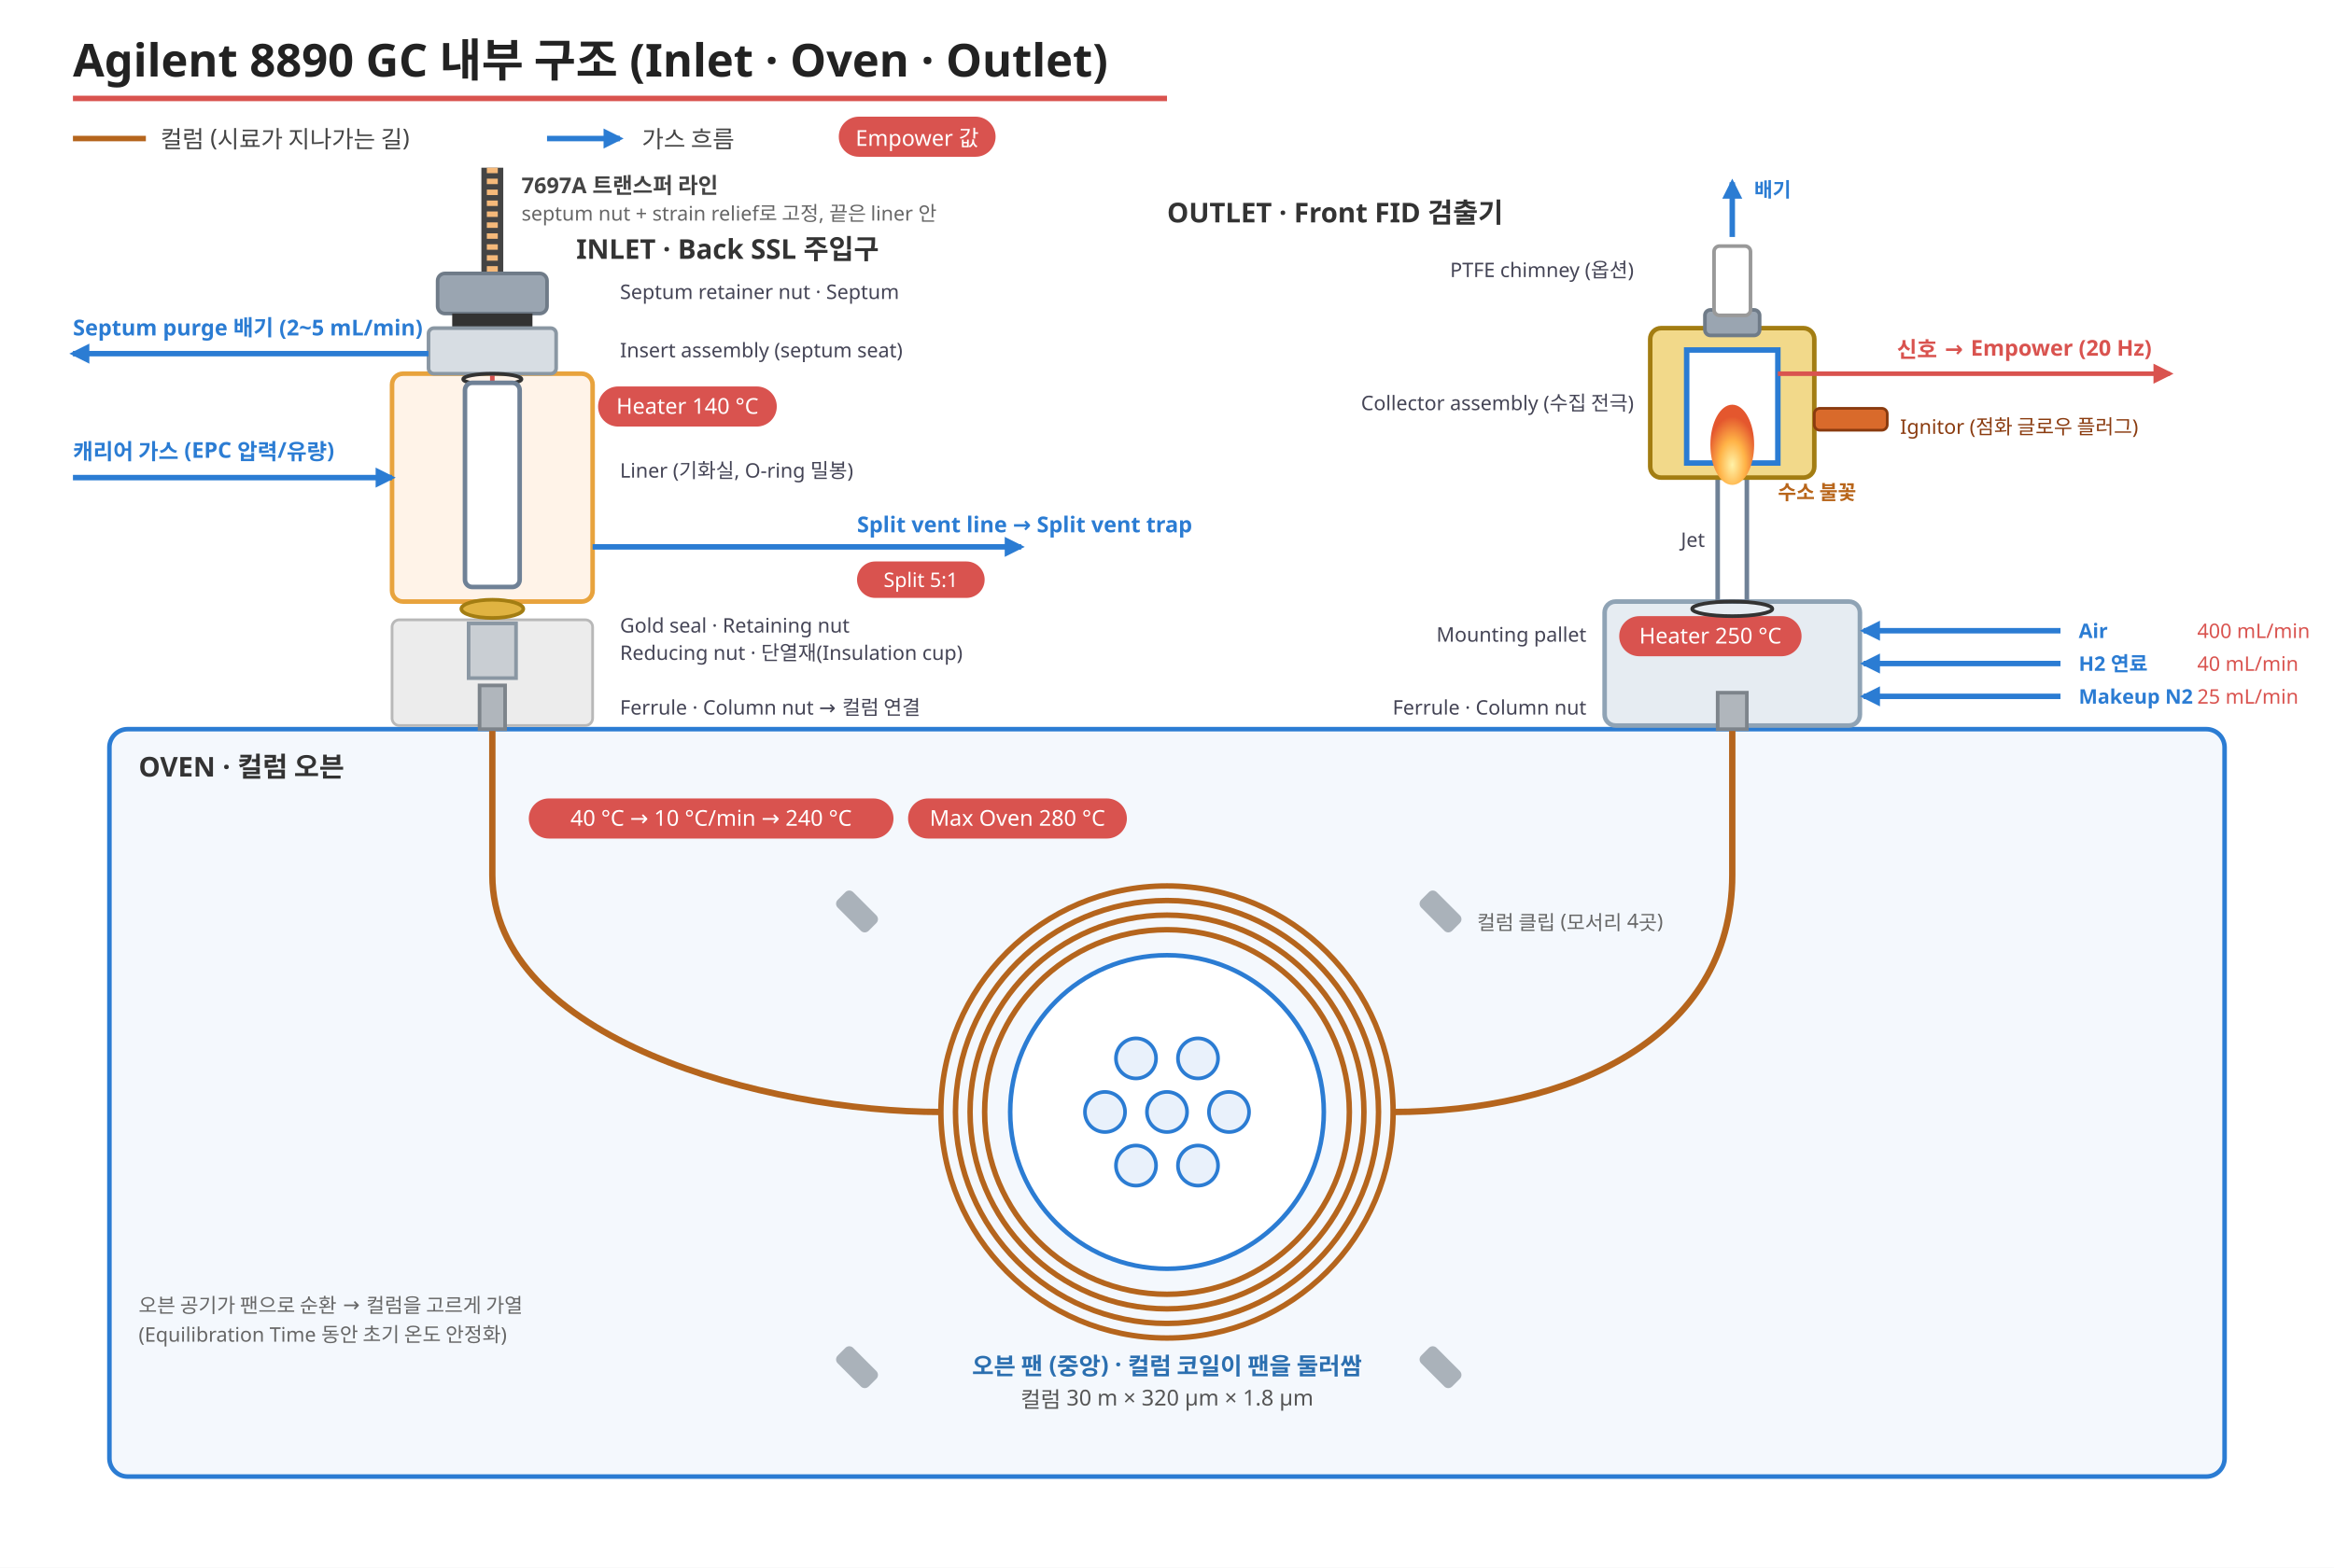
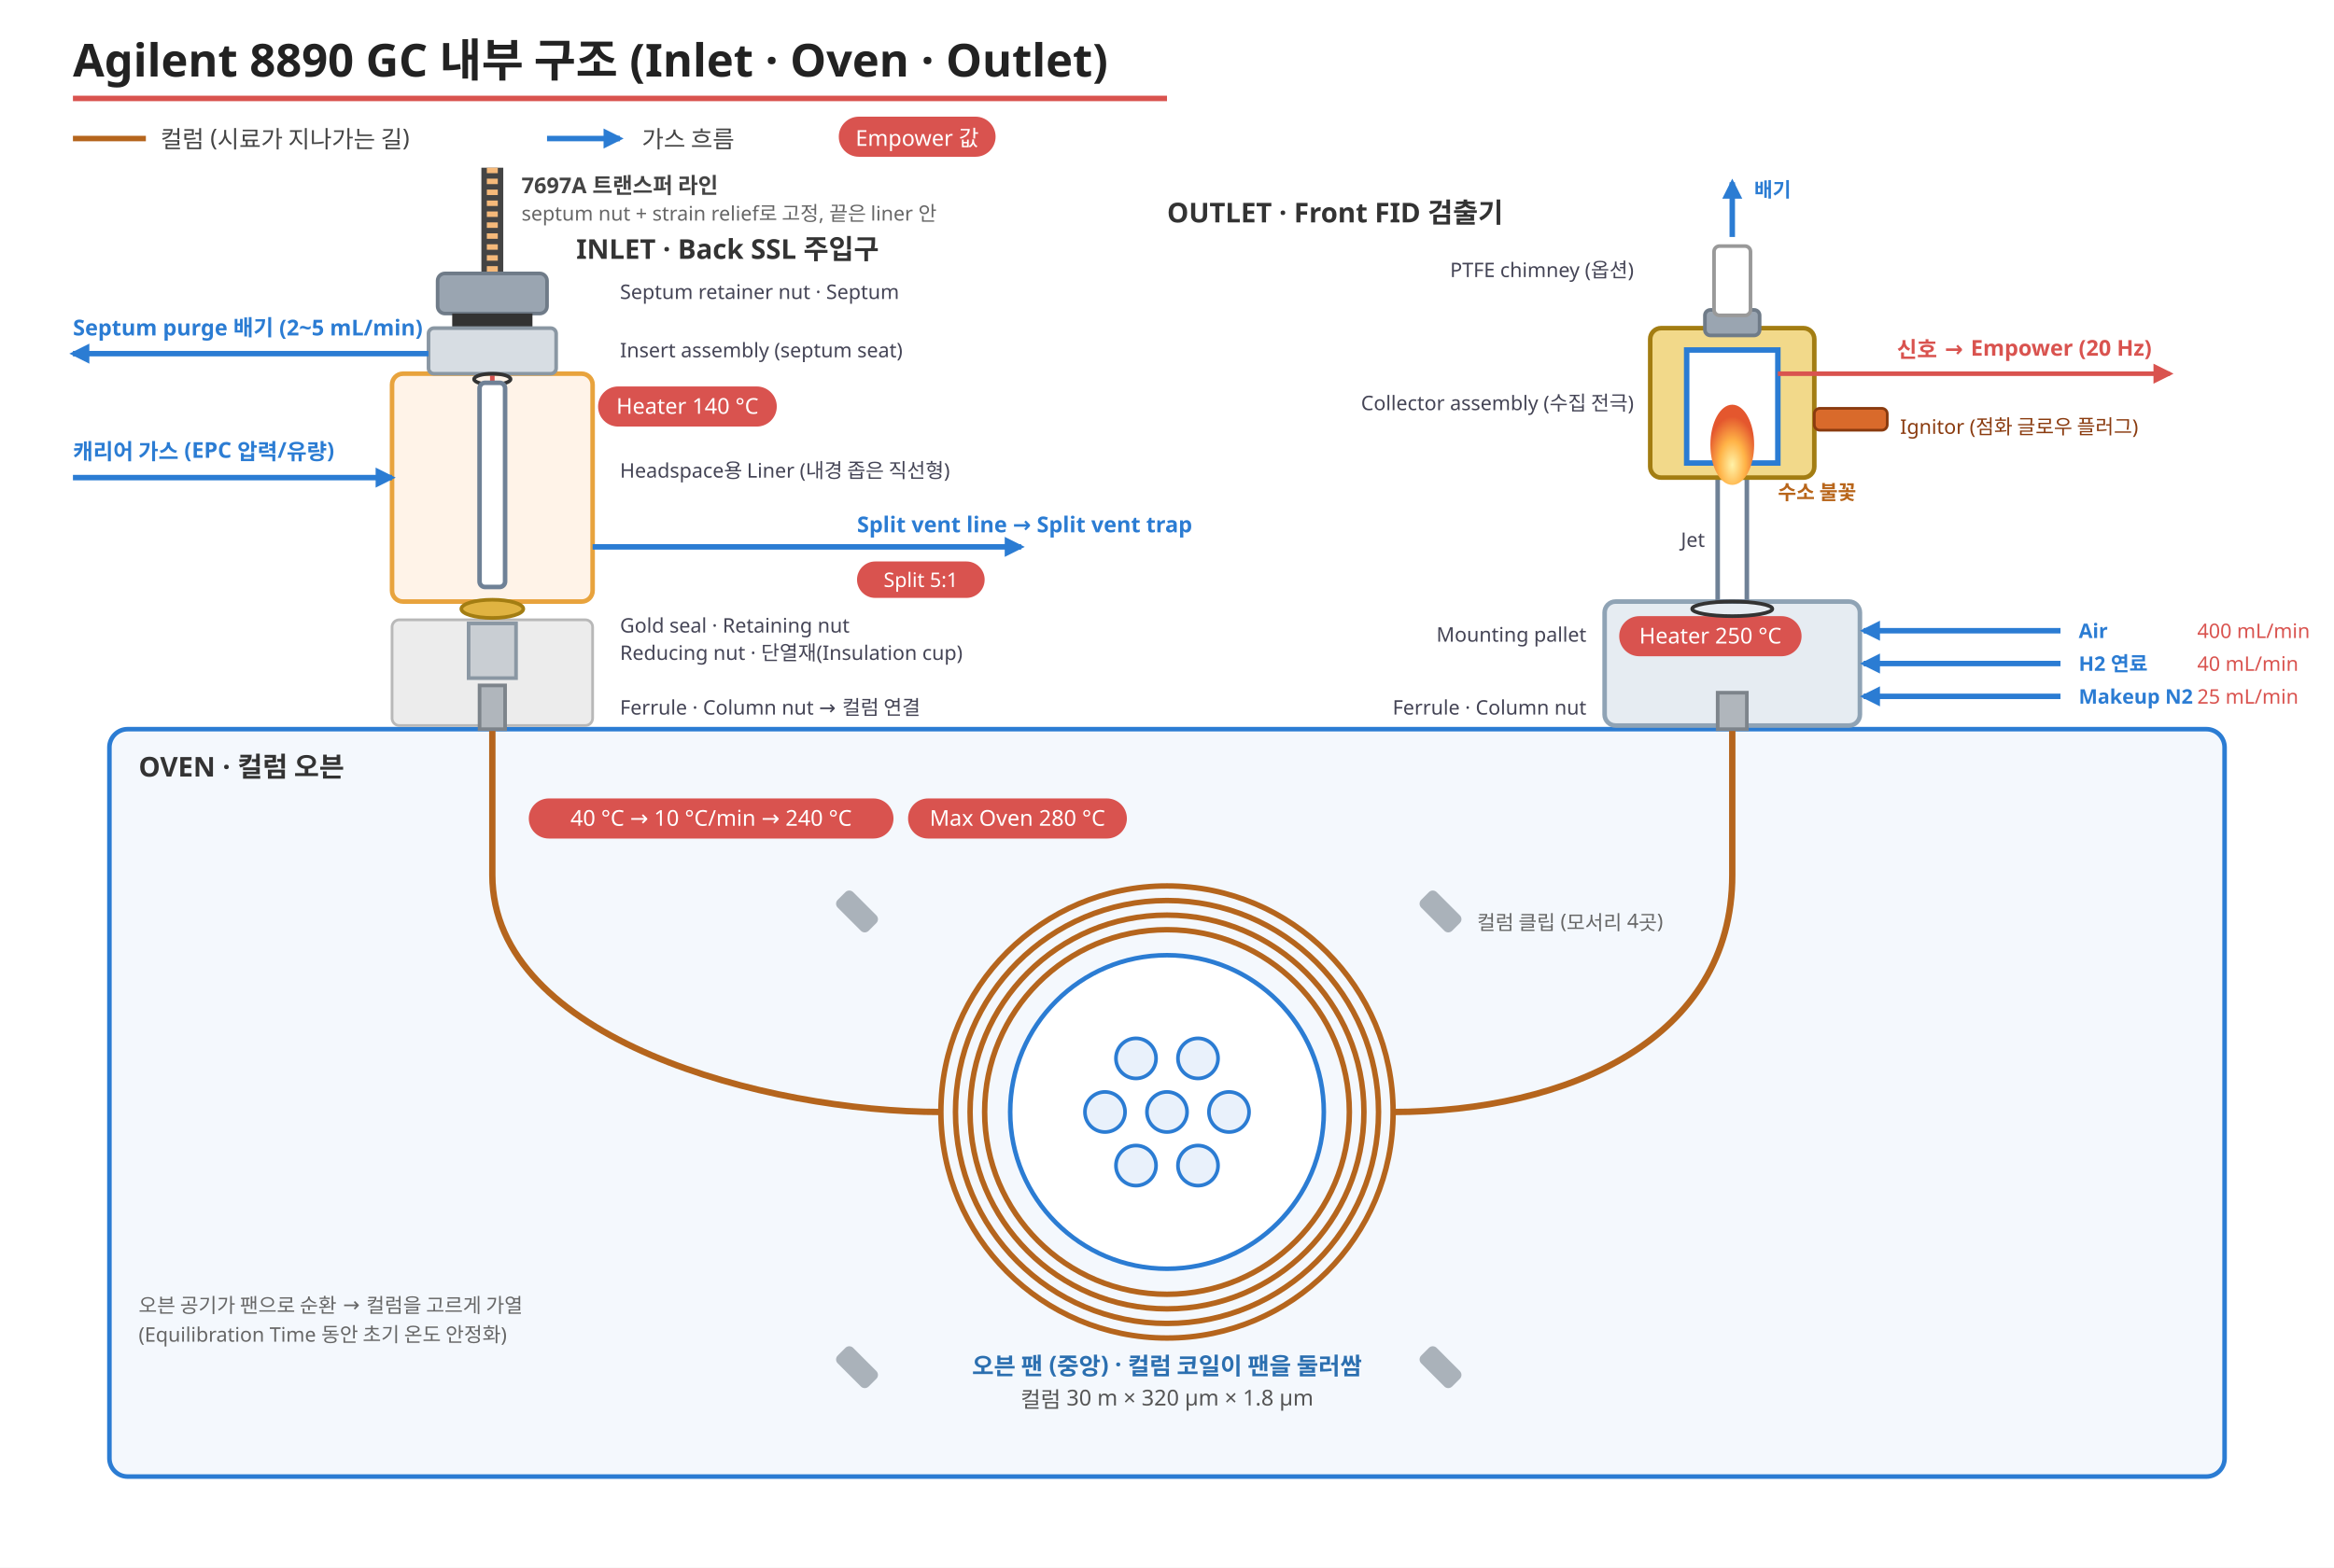
<svg xmlns="http://www.w3.org/2000/svg" width="1280" height="860" viewBox="0 0 1280 860" font-family="'WenQuanYi Zen Hei','Malgun Gothic',sans-serif">
  <defs>
    <marker id="aB" markerWidth="11" markerHeight="11" refX="9" refY="5.5" orient="auto" markerUnits="userSpaceOnUse">
      <path d="M0,0 L11,5.5 L0,11 z" fill="#2b7cd3" />
    </marker>
    <marker id="aR" markerWidth="11" markerHeight="11" refX="9" refY="5.5" orient="auto" markerUnits="userSpaceOnUse">
      <path d="M0,0 L11,5.5 L0,11 z" fill="#d9534f" />
    </marker>
    <radialGradient id="fl" cx="50%" cy="75%" r="60%">
      <stop offset="0" stop-color="#fff2a8" />
      <stop offset=".5" stop-color="#ffb347" />
      <stop offset="1" stop-color="#e4572e" />
    </radialGradient>
  </defs>
  <rect width="1280" height="860" fill="#fff" />
  <text x="40" y="42" font-size="25" font-weight="bold" fill="#222">Agilent 8890 GC 내부 구조 (Inlet · Oven · Outlet)</text>
  <line x1="40" y1="54" x2="640" y2="54" stroke="#d9534f" stroke-width="3" />
  <g font-size="13" fill="#444">
    <line x1="40" y1="76" x2="80" y2="76" stroke="#b5651d" stroke-width="3" />
    <text x="88" y="81">컬럼 (시료가 지나가는 길)</text>
    <line x1="300" y1="76" x2="340" y2="76" stroke="#2b7cd3" stroke-width="3" marker-end="url(#aB)" />
    <text x="352" y="81">가스 흐름</text>
    <rect x="460" y="64" width="86" height="22" rx="11" fill="#d9534f" />
    <text x="503" y="80" fill="#fff" text-anchor="middle" font-size="12">Empower 값</text>
  </g>
  <text x="60" y="428" font-size="0"> </text>
  <rect x="60" y="400" width="1160" height="410" rx="10" fill="#f4f8fd" stroke="#2b7cd3" stroke-width="2.5" />
  <text x="76" y="426" font-size="15" font-weight="bold" fill="#333">OVEN · 컬럼 오븐</text>
  <rect x="290" y="438" width="200" height="22" rx="11" fill="#d9534f" />
  <text x="390" y="453" fill="#fff" text-anchor="middle" font-size="12">40 °C → 10 °C/min → 240 °C</text>
  <rect x="498" y="438" width="120" height="22" rx="11" fill="#d9534f" />
  <text x="558" y="453" fill="#fff" text-anchor="middle" font-size="12">Max Oven 280 °C</text>
  <circle cx="640" cy="610" r="100" fill="none" stroke="#b5651d" stroke-width="3" />
  <circle cx="640" cy="610" r="108" fill="none" stroke="#b5651d" stroke-width="3" />
  <circle cx="640" cy="610" r="116" fill="none" stroke="#b5651d" stroke-width="3" />
  <circle cx="640" cy="610" r="124" fill="none" stroke="#b5651d" stroke-width="3" />
  <circle cx="640" cy="610" r="86" fill="#fff" stroke="#2b7cd3" stroke-width="2.5" />
  <circle cx="640.0" cy="610.0" r="11" fill="#e9f1fb" stroke="#2b7cd3" stroke-width="2" />
  <circle cx="674.0" cy="610.0" r="11" fill="#e9f1fb" stroke="#2b7cd3" stroke-width="2" />
  <circle cx="657.0" cy="639.4" r="11" fill="#e9f1fb" stroke="#2b7cd3" stroke-width="2" />
  <circle cx="623.0" cy="639.4" r="11" fill="#e9f1fb" stroke="#2b7cd3" stroke-width="2" />
  <circle cx="606.0" cy="610.0" r="11" fill="#e9f1fb" stroke="#2b7cd3" stroke-width="2" />
  <circle cx="623.0" cy="580.6" r="11" fill="#e9f1fb" stroke="#2b7cd3" stroke-width="2" />
  <circle cx="657.0" cy="580.6" r="11" fill="#e9f1fb" stroke="#2b7cd3" stroke-width="2" />
  <text x="640" y="754" text-anchor="middle" font-size="13" font-weight="bold" fill="#2b6fb0">오븐 팬 (중앙) · 컬럼 코일이 팬을 둘러쌈</text>
  <text x="640" y="772" text-anchor="middle" font-size="12" fill="#555">컬럼 30 m × 320 µm × 1.8 µm</text>
  <rect x="458" y="494" width="24" height="12" rx="3" fill="#aab2ba" transform="rotate(45 470 500)" />
  <rect x="778" y="494" width="24" height="12" rx="3" fill="#aab2ba" transform="rotate(45 790 500)" />
  <rect x="458" y="744" width="24" height="12" rx="3" fill="#aab2ba" transform="rotate(45 470 750)" />
  <rect x="778" y="744" width="24" height="12" rx="3" fill="#aab2ba" transform="rotate(45 790 750)" />
  <text x="810" y="510" font-size="11" fill="#666">컬럼 클립 (모서리 4곳)</text>
  <text x="76" y="720" font-size="11" fill="#666">오븐 공기가 팬으로 순환 → 컬럼을 고르게 가열</text>
  <text x="76" y="736" font-size="11" fill="#666">(Equilibration Time 동안 초기 온도 안정화)</text>
  <path d="M270,400 L270,480 C270,570 420,610 516,610" fill="none" stroke="#b5651d" stroke-width="3.5" />
  <path d="M764,610 C860,610 950,570 950,480 L950,400" fill="none" stroke="#b5651d" stroke-width="3.5" />
  <text x="316" y="142" font-size="15" font-weight="bold" fill="#333">INLET · Back SSL 주입구</text>
  <rect x="215" y="205" width="110" height="125" rx="6" fill="#fff3e8" stroke="#e8a33d" stroke-width="2.5" />
  <rect x="328" y="212" width="98" height="22" rx="11" fill="#d9534f" />
  <text x="377" y="227" fill="#fff" text-anchor="middle" font-size="12">Heater 140 °C</text>
  <rect x="215" y="340" width="110" height="58" rx="4" fill="#ececec" stroke="#b8b8b8" stroke-width="1.5" />
  <line x1="270" y1="92" x2="270" y2="172" stroke="#444" stroke-width="12" />
  <line x1="270" y1="92" x2="270" y2="172" stroke="#f5b97a" stroke-width="6" stroke-dasharray="3 3" />
  <line x1="270" y1="172" x2="270" y2="250" stroke="#d9534f" stroke-width="2.5" />
  <text x="286" y="106" font-size="12" fill="#444" font-weight="bold">7697A 트랜스퍼 라인</text>
  <text x="286" y="121" font-size="11" fill="#666">septum nut + strain relief로 고정, 끝은 liner 안</text>
  <rect x="240" y="150" width="60" height="22" rx="4" fill="#9aa5b1" stroke="#6f7b88" stroke-width="2" />
  <rect x="248" y="172" width="44" height="8" fill="#333" />
  <rect x="235" y="180" width="70" height="25" rx="3" fill="#d7dde3" stroke="#8a97a3" stroke-width="2" />
-   <ellipse cx="270" cy="208" rx="16" ry="3" fill="none" stroke="#333" stroke-width="2" />
-   <rect x="255" y="210" width="30" height="112" rx="4" fill="#fff" stroke="#6f8196" stroke-width="2.5" />
+   <ellipse cx="270" cy="208" rx="10" ry="3" fill="none" stroke="#333" stroke-width="2" />
+   <rect x="263" y="210" width="14" height="112" rx="3" fill="#fff" stroke="#6f8196" stroke-width="2.5" />
  <ellipse cx="270" cy="334" rx="17" ry="5" fill="#e0b341" stroke="#a37d12" stroke-width="2" />
  <rect x="257" y="342" width="26" height="30" fill="#c9ced3" stroke="#8a97a3" stroke-width="2" />
  <rect x="263" y="376" width="14" height="24" fill="#b0b6bc" stroke="#7d848b" stroke-width="2" />
  <g font-size="11" fill="#445">
    <text x="340" y="164">Septum retainer nut · Septum</text>
    <text x="340" y="196">Insert assembly (septum seat)</text>
-     <text x="340" y="262">Liner (기화실, O-ring 밀봉)</text>
+     <text x="340" y="262">Headspace용 Liner (내경 좁은 직선형)</text>
    <text x="340" y="347">Gold seal · Retaining nut</text>
    <text x="340" y="362">Reducing nut · 단열재(Insulation cup)</text>
    <text x="340" y="392">Ferrule · Column nut → 컬럼 연결</text>
  </g>
  <path d="M235,194 L40,194" fill="none" stroke="#2b7cd3" stroke-width="3" marker-end="url(#aB)" />
  <text x="40" y="184" font-size="12" fill="#2b7cd3" font-weight="bold">Septum purge 배기 (2~5 mL/min)</text>
  <path d="M40,262 L215,262" fill="none" stroke="#2b7cd3" stroke-width="3" marker-end="url(#aB)" />
  <text x="40" y="252" font-size="12" fill="#2b7cd3" font-weight="bold">캐리어 가스 (EPC 압력/유량)</text>
  <path d="M325,300 L560,300" fill="none" stroke="#2b7cd3" stroke-width="3" marker-end="url(#aB)" />
  <text x="470" y="292" font-size="12" fill="#2b7cd3" font-weight="bold">Split vent line → Split vent trap</text>
  <rect x="470" y="308" width="70" height="20" rx="10" fill="#d9534f" />
  <text x="505" y="322" fill="#fff" text-anchor="middle" font-size="11">Split 5:1</text>
  <text x="640" y="122" font-size="15" font-weight="bold" fill="#333">OUTLET · Front FID 검출기</text>
  <rect x="880" y="330" width="140" height="68" rx="6" fill="#e6ecf2" stroke="#8fa3b5" stroke-width="2.5" />
  <rect x="888" y="338" width="100" height="22" rx="11" fill="#d9534f" />
  <text x="938" y="353" fill="#fff" text-anchor="middle" font-size="12">Heater 250 °C</text>
  <rect x="942" y="262" width="16" height="68" fill="#fff" stroke="#6f8196" stroke-width="2.5" />
  <ellipse cx="950" cy="334" rx="22" ry="4" fill="none" stroke="#333" stroke-width="2" />
  <rect x="905" y="180" width="90" height="82" rx="6" fill="#f2d98a" stroke="#a37d12" stroke-width="2.5" />
  <rect x="925" y="192" width="50" height="62" fill="#fff" stroke="#2b7cd3" stroke-width="3" />
  <ellipse cx="950" cy="244" rx="12" ry="22" fill="url(#fl)" />
  <rect x="935" y="170" width="30" height="14" rx="3" fill="#9aa5b1" stroke="#6f7b88" stroke-width="2" />
  <rect x="940" y="135" width="20" height="38" rx="3" fill="#fff" stroke="#999" stroke-width="2" />
  <rect x="995" y="224" width="40" height="12" rx="3" fill="#d96a2b" stroke="#8a3b0f" stroke-width="1.5" />
  <rect x="942" y="380" width="16" height="20" fill="#b0b6bc" stroke="#7d848b" stroke-width="2" />
  <g font-size="11" fill="#445" text-anchor="end">
    <text x="896" y="152">PTFE chimney (옵션)</text>
    <text x="896" y="225">Collector assembly (수집 전극)</text>
    <text x="935" y="300">Jet</text>
    <text x="870" y="352">Mounting pallet</text>
    <text x="870" y="392">Ferrule · Column nut</text>
  </g>
  <text x="1042" y="238" font-size="11" fill="#8a3b0f">Ignitor (점화 글로우 플러그)</text>
  <text x="975" y="274" font-size="11" fill="#b8651a" font-weight="bold">수소 불꽃</text>
  <path d="M975,205 L1190,205" fill="none" stroke="#d9534f" stroke-width="2.5" marker-end="url(#aR)" />
  <text x="1180" y="196" text-anchor="end" font-size="12" fill="#d9534f" font-weight="bold">신호 → Empower (20 Hz)</text>
  <path d="M950,130 L950,100" fill="none" stroke="#2b7cd3" stroke-width="3" marker-end="url(#aB)" />
  <text x="962" y="108" font-size="11" fill="#2b7cd3" font-weight="bold">배기</text>
  <path d="M1130,346 L1022,346" fill="none" stroke="#2b7cd3" stroke-width="3" marker-end="url(#aB)" />
  <path d="M1130,364 L1022,364" fill="none" stroke="#2b7cd3" stroke-width="3" marker-end="url(#aB)" />
  <path d="M1130,382 L1022,382" fill="none" stroke="#2b7cd3" stroke-width="3" marker-end="url(#aB)" />
  <g font-size="11" font-weight="bold" fill="#2b7cd3">
    <text x="1140" y="350">Air</text>
    <text x="1140" y="368">H2 연료</text>
    <text x="1140" y="386">Makeup N2</text>
  </g>
  <g font-size="11" fill="#d9534f">
    <text x="1205" y="350">400 mL/min</text>
    <text x="1205" y="368">40 mL/min</text>
    <text x="1205" y="386">25 mL/min</text>
  </g>
</svg>
